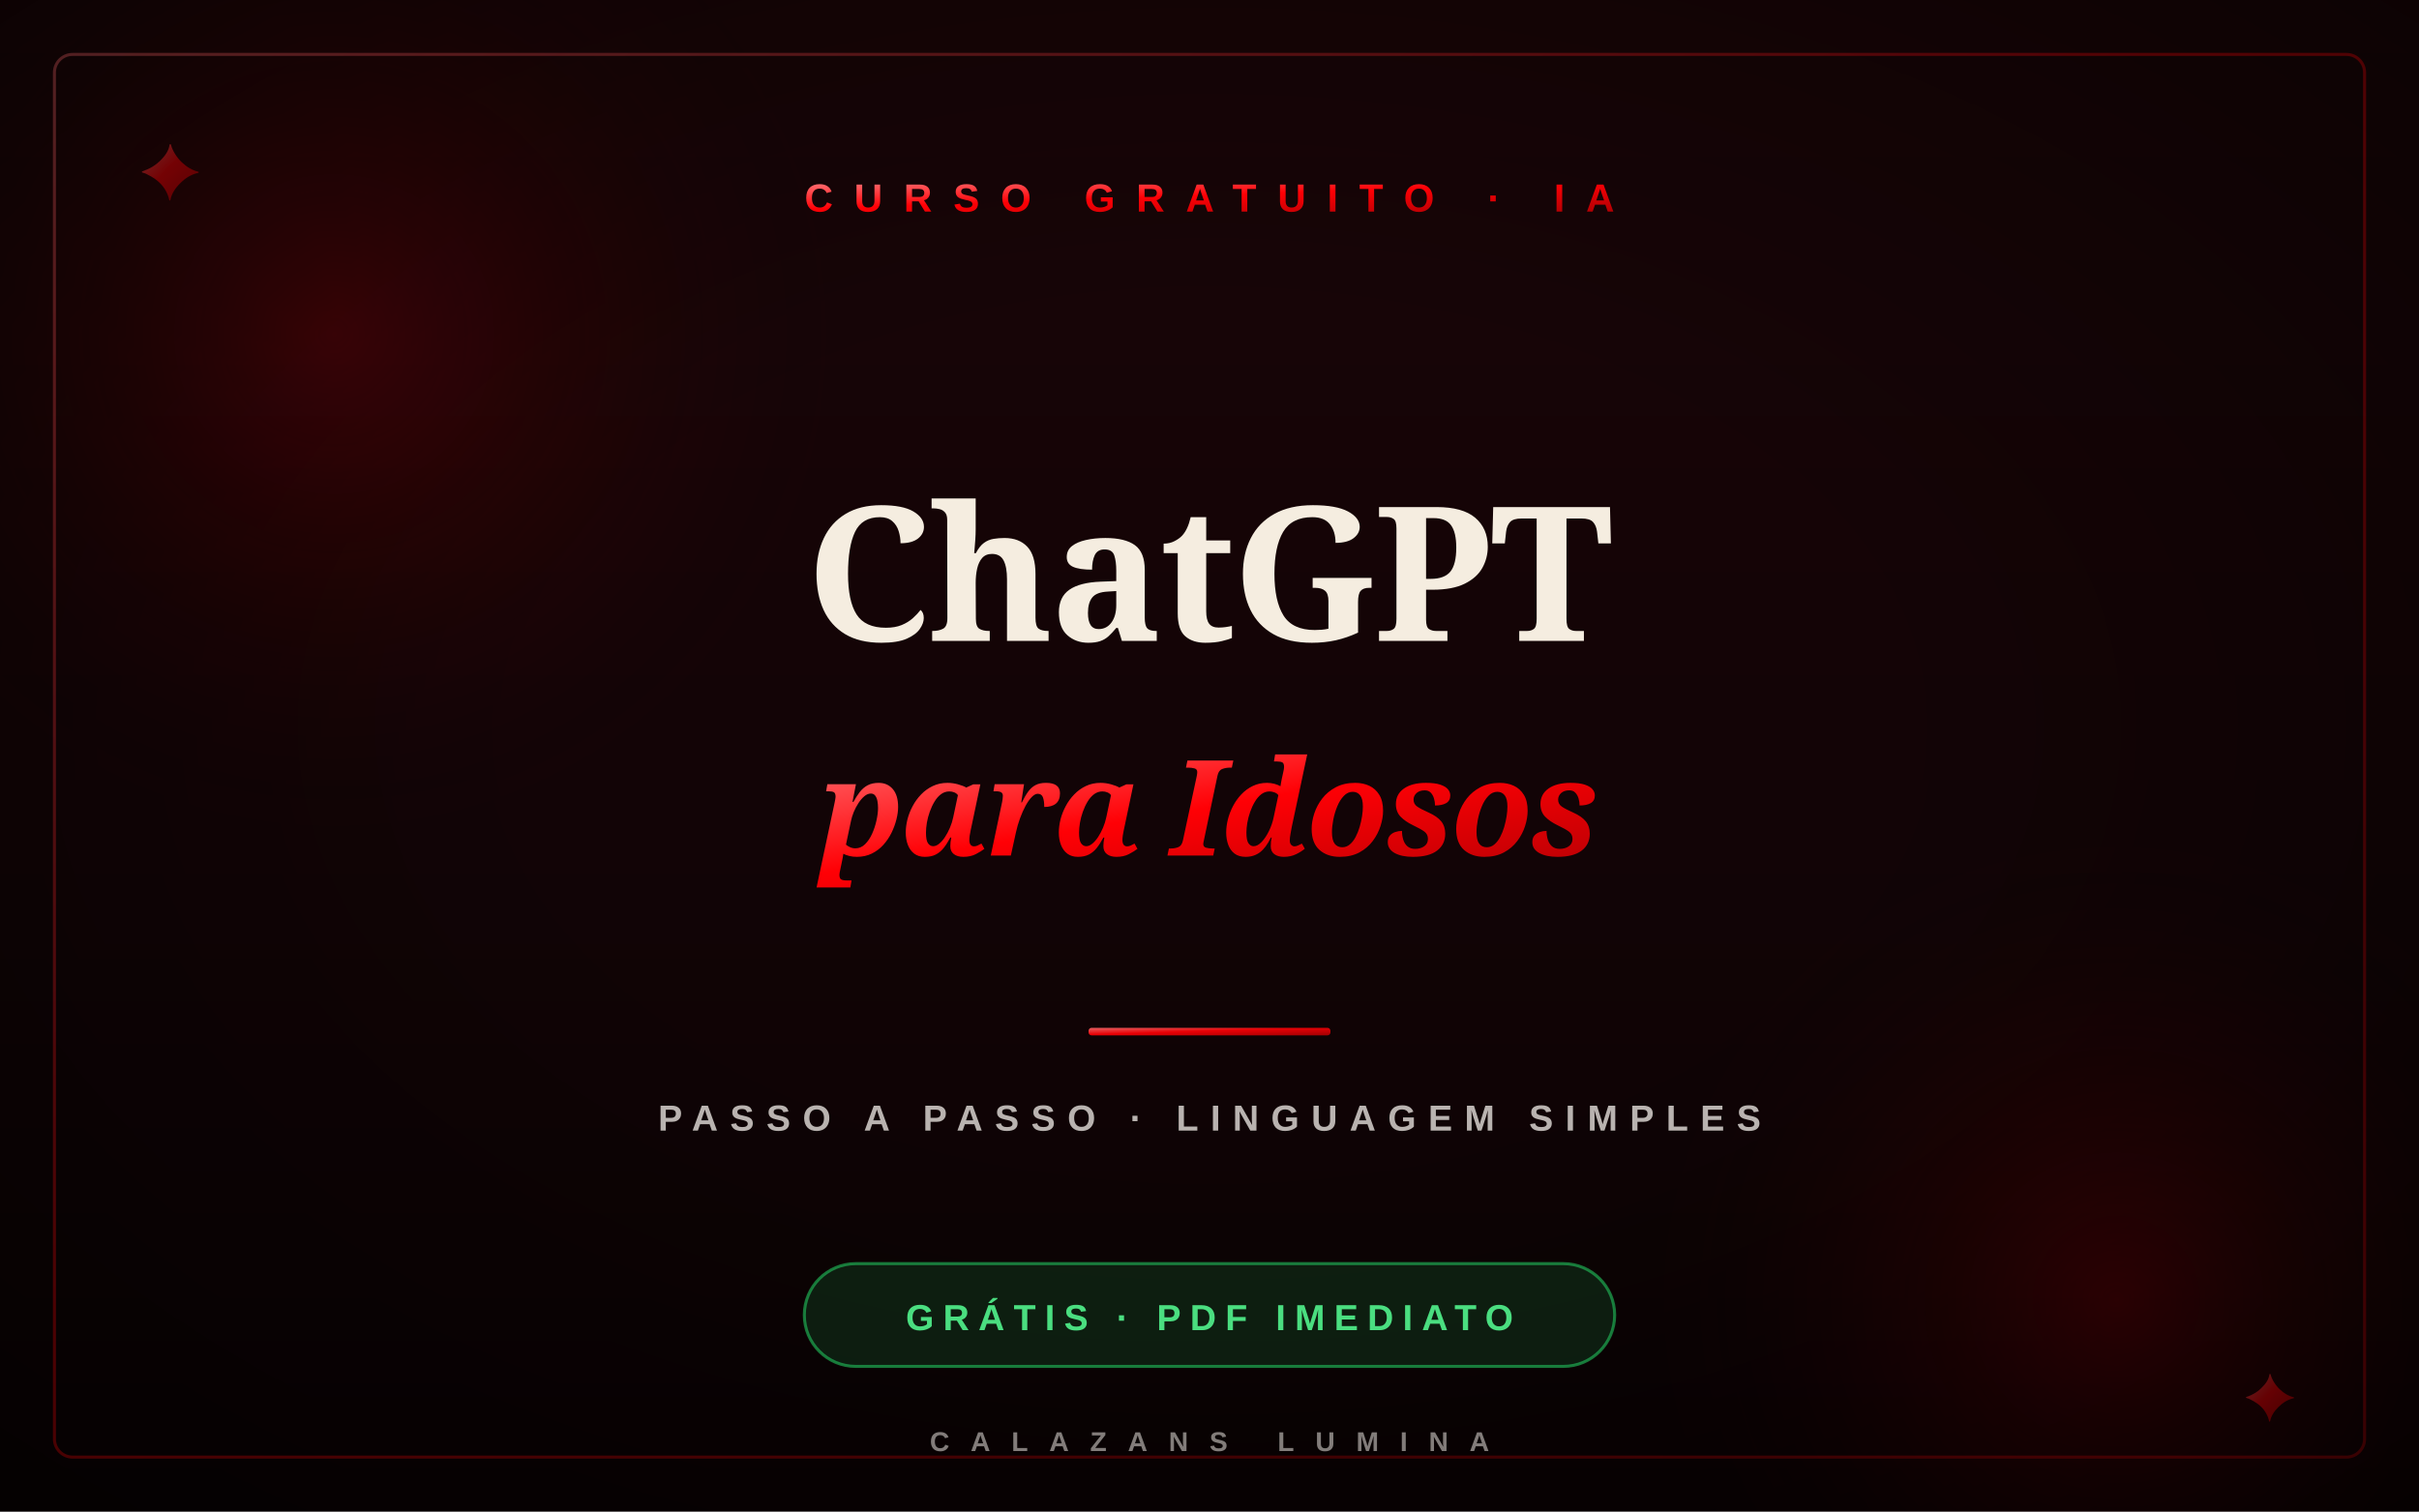
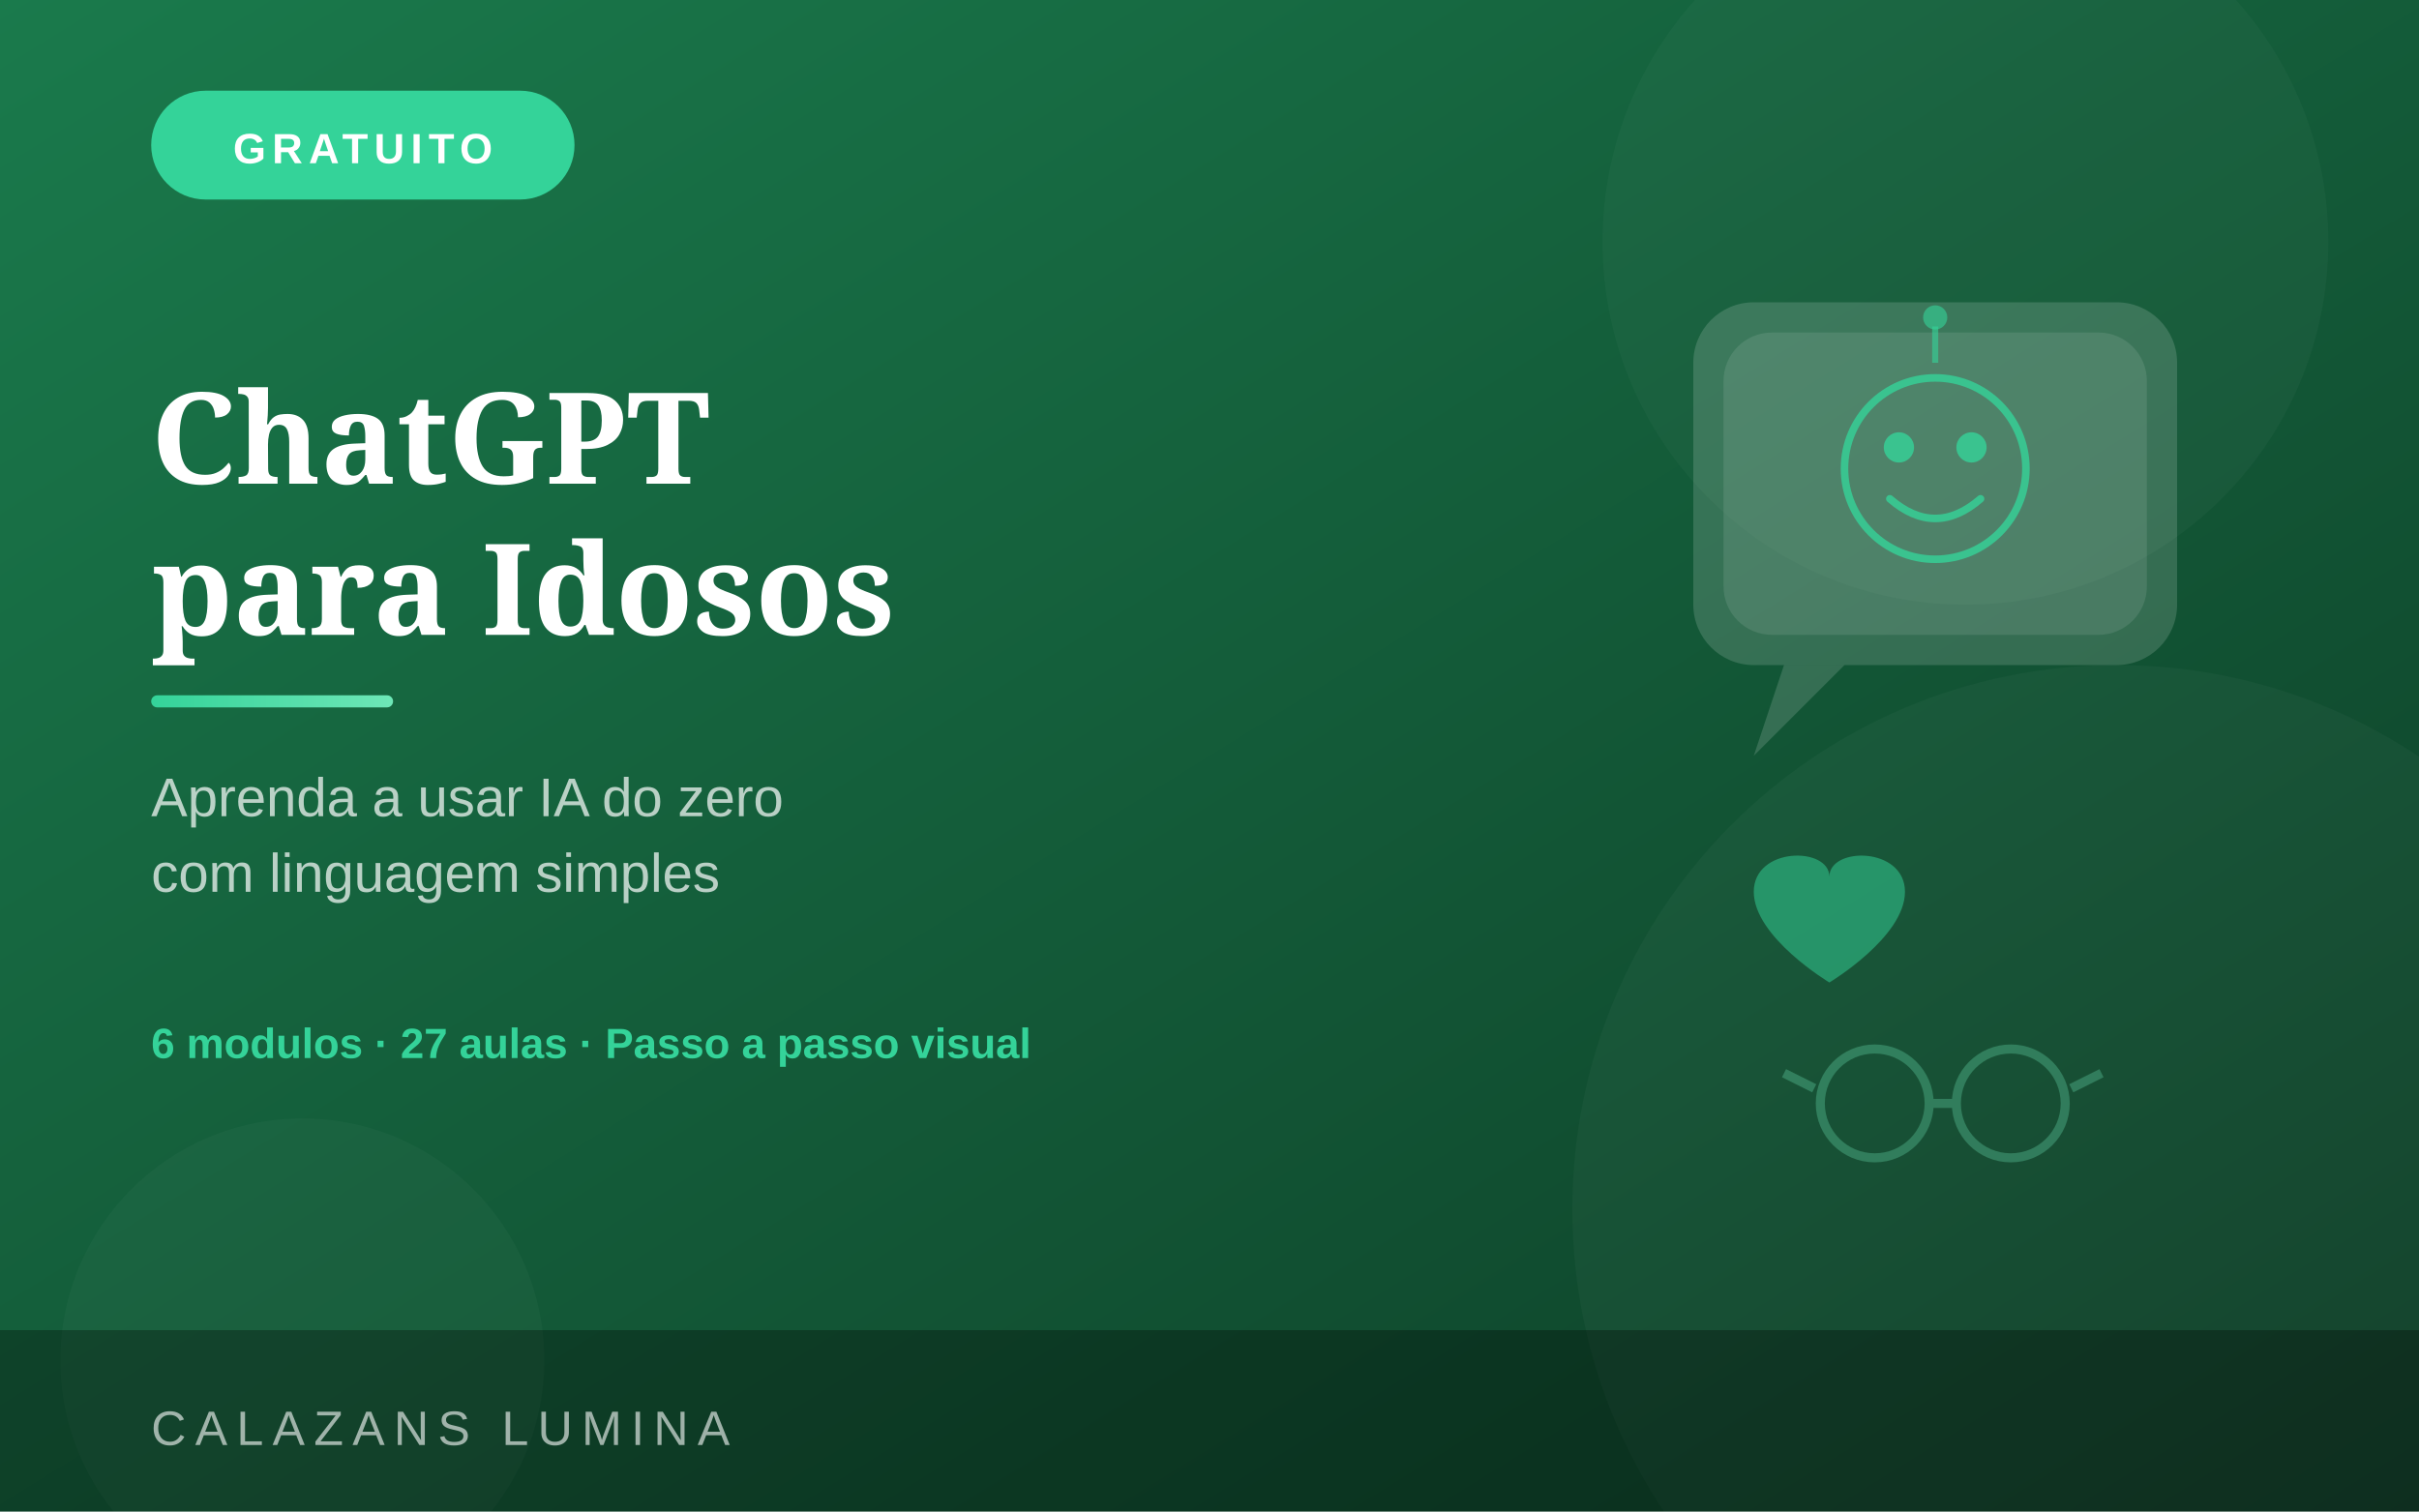
- <svg xmlns="http://www.w3.org/2000/svg" width="800" height="500" viewBox="0 0 800 500" preserveAspectRatio="xMidYMid slice" role="img">
+ <svg xmlns="http://www.w3.org/2000/svg" width="800" height="500" viewBox="0 0 800 500">
  <defs>
-     <linearGradient id="bg" x1="0%" y1="0%" x2="0%" y2="100%">
-       <stop offset="0%" stop-color="#1a0507" />
-       <stop offset="55%" stop-color="#120406" />
-       <stop offset="100%" stop-color="#0a0203" />
+     <linearGradient id="bg" x1="0%" y1="0%" x2="100%" y2="100%">
+       <stop offset="0%" style="stop-color:#1a7a4c" />
+       <stop offset="100%" style="stop-color:#0d3d26" />
    </linearGradient>
-     <linearGradient id="accent" x1="0%" y1="0%" x2="100%" y2="100%">
-       <stop offset="0%" stop-color="#FF6B6E" />
-       <stop offset="45%" stop-color="#FF0005" />
-       <stop offset="100%" stop-color="#B00003" />
+     <linearGradient id="accent" x1="0%" y1="0%" x2="100%" y2="0%">
+       <stop offset="0%" style="stop-color:#34d399" />
+       <stop offset="100%" style="stop-color:#6ee7b7" />
    </linearGradient>
-     <radialGradient id="glow" cx="50%" cy="50%" r="55%">
-       <stop offset="0%" stop-color="rgba(255,0,5,0.20)" />
-       <stop offset="72%" stop-color="rgba(0,0,0,0)" />
-     </radialGradient>
-     <radialGradient id="vig" cx="50%" cy="48%" r="72%">
-       <stop offset="38%" stop-color="rgba(0,0,0,0)" />
-       <stop offset="100%" stop-color="rgba(0,0,0,0.55)" />
-     </radialGradient>
  </defs>
  <rect width="800" height="500" fill="url(#bg)" />
-   <circle cx="110" cy="110" r="230" fill="url(#glow)" />
-   <circle cx="700" cy="430" r="210" fill="url(#glow)" />
-   <rect width="800" height="500" fill="url(#vig)" />
-   <rect x="18" y="18" width="764" height="464" rx="6" fill="none" stroke="url(#accent)" stroke-width="1" stroke-opacity="0.28" />
-   <text x="46" y="66" font-family="Georgia, serif" font-size="26" fill="url(#accent)" opacity="0.4">✦</text>
-   <text x="742" y="470" font-family="Georgia, serif" font-size="22" fill="url(#accent)" opacity="0.35">✦</text>
-   <text x="400" y="70" font-family="Arial, Helvetica, sans-serif" font-size="13" font-weight="800" fill="url(#accent)" text-anchor="middle" letter-spacing="7">CURSO GRATUITO · IA</text>
-   <line x1="320" y1="88" x2="480" y2="88" stroke="url(#accent)" stroke-width="0.8" stroke-opacity="0.45" />
-   <text x="400" y="212" font-family="Georgia, 'DM Serif Display', serif" font-size="62" font-weight="700" fill="#F5EDE0" text-anchor="middle" letter-spacing="-1">ChatGPT</text>
-   <text x="400" y="283" font-family="Georgia, 'DM Serif Display', serif" font-size="44" font-weight="700" font-style="italic" fill="url(#accent)" text-anchor="middle" letter-spacing="-1">para Idosos</text>
-   <rect x="360" y="340" width="80" height="2.5" rx="1" fill="url(#accent)" opacity="0.9" />
-   <text x="400" y="374" font-family="Arial, Helvetica, sans-serif" font-size="12" font-weight="700" fill="#FBF7F2" text-anchor="middle" letter-spacing="4" opacity="0.72">PASSO A PASSO · LINGUAGEM SIMPLES</text>
-   <rect x="266" y="418" width="268" height="34" rx="17" fill="rgba(34,197,94,0.14)" stroke="#22C55E" stroke-width="1" stroke-opacity="0.6" />
-   <text x="400" y="440" font-family="Arial, Helvetica, sans-serif" font-size="12" font-weight="800" fill="#4ADE80" text-anchor="middle" letter-spacing="3">GRÁTIS · PDF IMEDIATO</text>
-   <text x="400" y="480" font-family="Arial, Helvetica, sans-serif" font-size="9" font-weight="700" fill="#FBF7F2" text-anchor="middle" letter-spacing="7" opacity="0.5">CALAZANS LUMINA</text>
+   <circle cx="650" cy="80" r="120" fill="#ffffff" opacity="0.03" />
+   <circle cx="700" cy="400" r="180" fill="#ffffff" opacity="0.03" />
+   <circle cx="100" cy="450" r="80" fill="#ffffff" opacity="0.03" />
+   <g transform="translate(560, 100)">
+     <rect x="0" y="0" width="160" height="120" rx="20" fill="#ffffff" opacity="0.15" />
+     <rect x="10" y="10" width="140" height="100" rx="16" fill="#ffffff" opacity="0.1" />
+     <polygon points="30,120 50,120 20,150" fill="#ffffff" opacity="0.15" />
+     <circle cx="80" cy="55" r="30" fill="none" stroke="#34d399" stroke-width="2.5" opacity="0.8" />
+     <circle cx="68" cy="48" r="5" fill="#34d399" opacity="0.8" />
+     <circle cx="92" cy="48" r="5" fill="#34d399" opacity="0.8" />
+     <path d="M65 65 Q80 78 95 65" fill="none" stroke="#34d399" stroke-width="2.5" stroke-linecap="round" opacity="0.8" />
+     <line x1="80" y1="20" x2="80" y2="8" stroke="#34d399" stroke-width="2" opacity="0.6" />
+     <circle cx="80" cy="5" r="4" fill="#34d399" opacity="0.6" />
+   </g>
+   <g transform="translate(580, 280)" opacity="0.5">
+     <path d="M25 10 C25 0, 0 0, 0 15 C0 30, 25 45, 25 45 C25 45, 50 30, 50 15 C50 0, 25 0, 25 10Z" fill="#34d399" />
+   </g>
+   <g transform="translate(600, 350)" opacity="0.3">
+     <circle cx="20" cy="15" r="18" fill="none" stroke="#6ee7b7" stroke-width="3" />
+     <circle cx="65" cy="15" r="18" fill="none" stroke="#6ee7b7" stroke-width="3" />
+     <line x1="38" y1="15" x2="47" y2="15" stroke="#6ee7b7" stroke-width="3" />
+     <line x1="0" y1="10" x2="-10" y2="5" stroke="#6ee7b7" stroke-width="3" />
+     <line x1="85" y1="10" x2="95" y2="5" stroke="#6ee7b7" stroke-width="3" />
+   </g>
+   <rect x="50" y="30" width="140" height="36" rx="18" fill="#34d399" />
+   <text x="120" y="54" font-family="Arial,Helvetica,sans-serif" font-size="14" font-weight="bold" fill="#ffffff" text-anchor="middle" letter-spacing="2">GRATUITO</text>
+   <text x="50" y="160" font-family="Georgia,serif" font-size="42" font-weight="bold" fill="#ffffff">ChatGPT</text>
+   <text x="50" y="210" font-family="Georgia,serif" font-size="42" font-weight="bold" fill="#ffffff">para Idosos</text>
+   <rect x="50" y="230" width="80" height="4" rx="2" fill="url(#accent)" />
+   <text x="50" y="270" font-family="Arial,Helvetica,sans-serif" font-size="18" fill="#ffffff" opacity="0.7">Aprenda a usar IA do zero</text>
+   <text x="50" y="295" font-family="Arial,Helvetica,sans-serif" font-size="18" fill="#ffffff" opacity="0.7">com linguagem simples</text>
+   <text x="50" y="350" font-family="Arial,Helvetica,sans-serif" font-size="14" fill="#34d399" font-weight="bold">6 modulos  ·  27 aulas  ·  Passo a passo visual</text>
+   <rect x="0" y="440" width="800" height="60" fill="#000000" opacity="0.3" />
+   <text x="50" y="478" font-family="Arial,Helvetica,sans-serif" font-size="16" fill="#ffffff" opacity="0.6" letter-spacing="3">CALAZANS LUMINA</text>
</svg>
